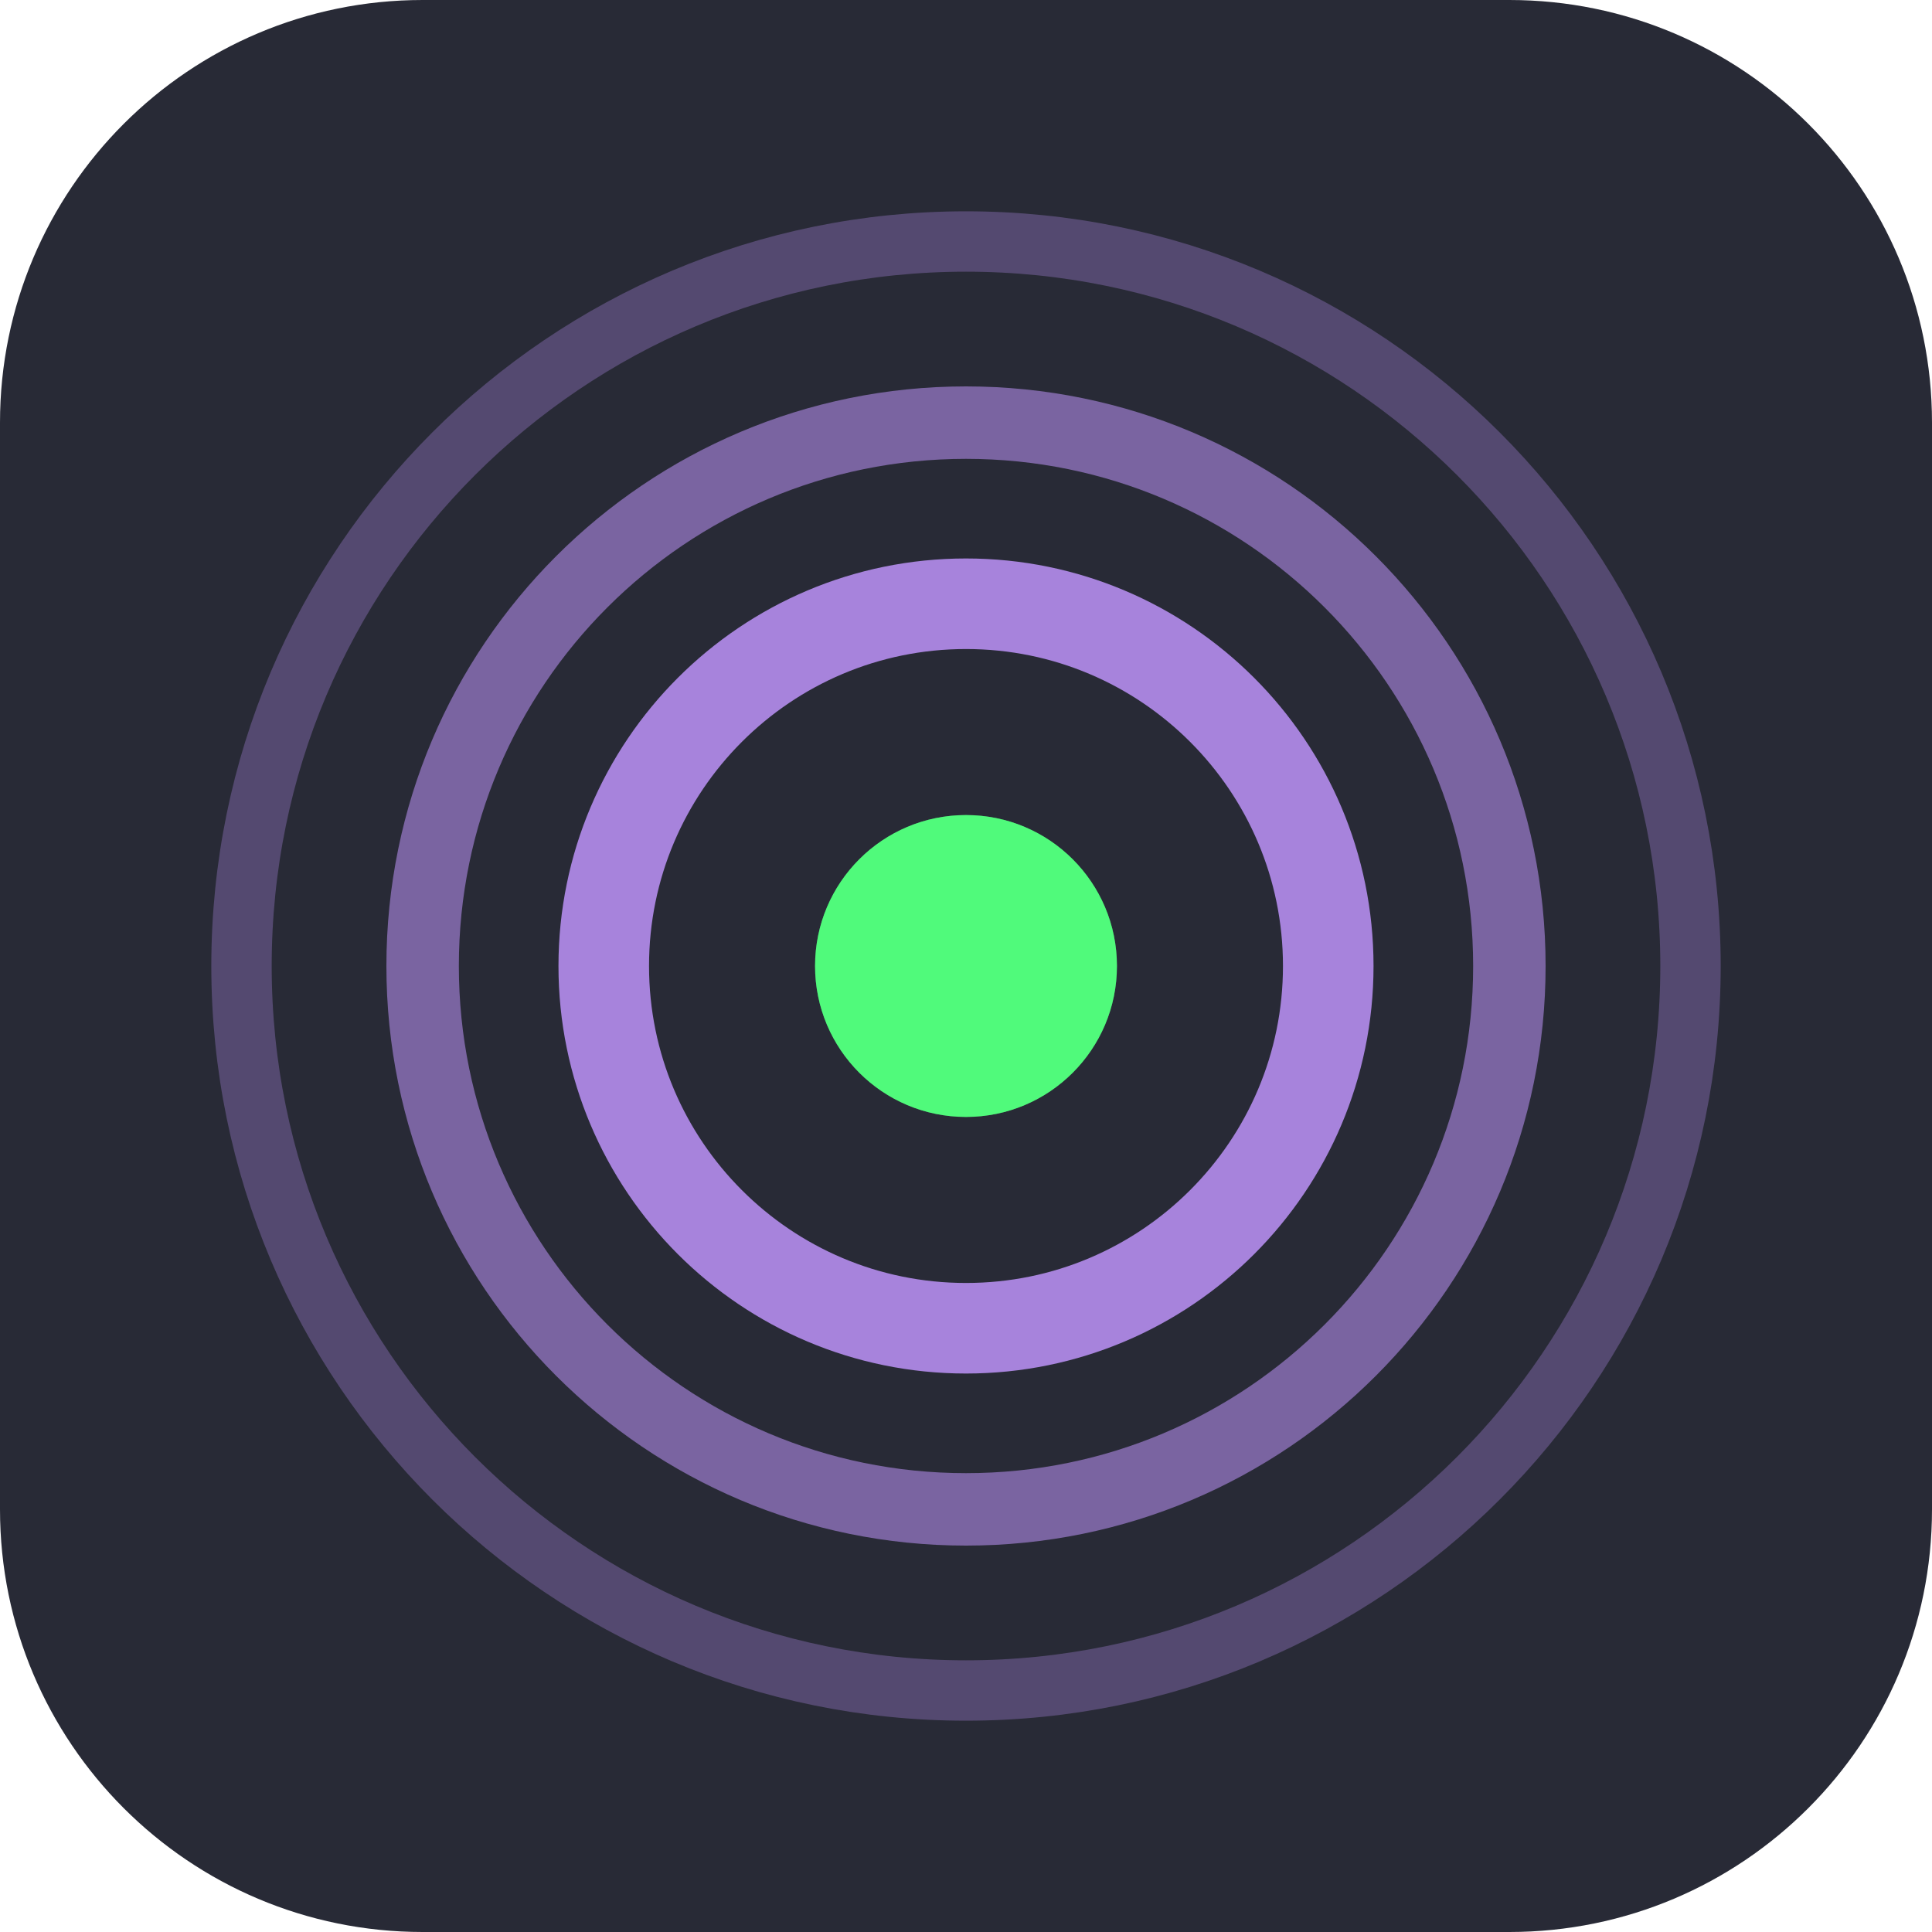
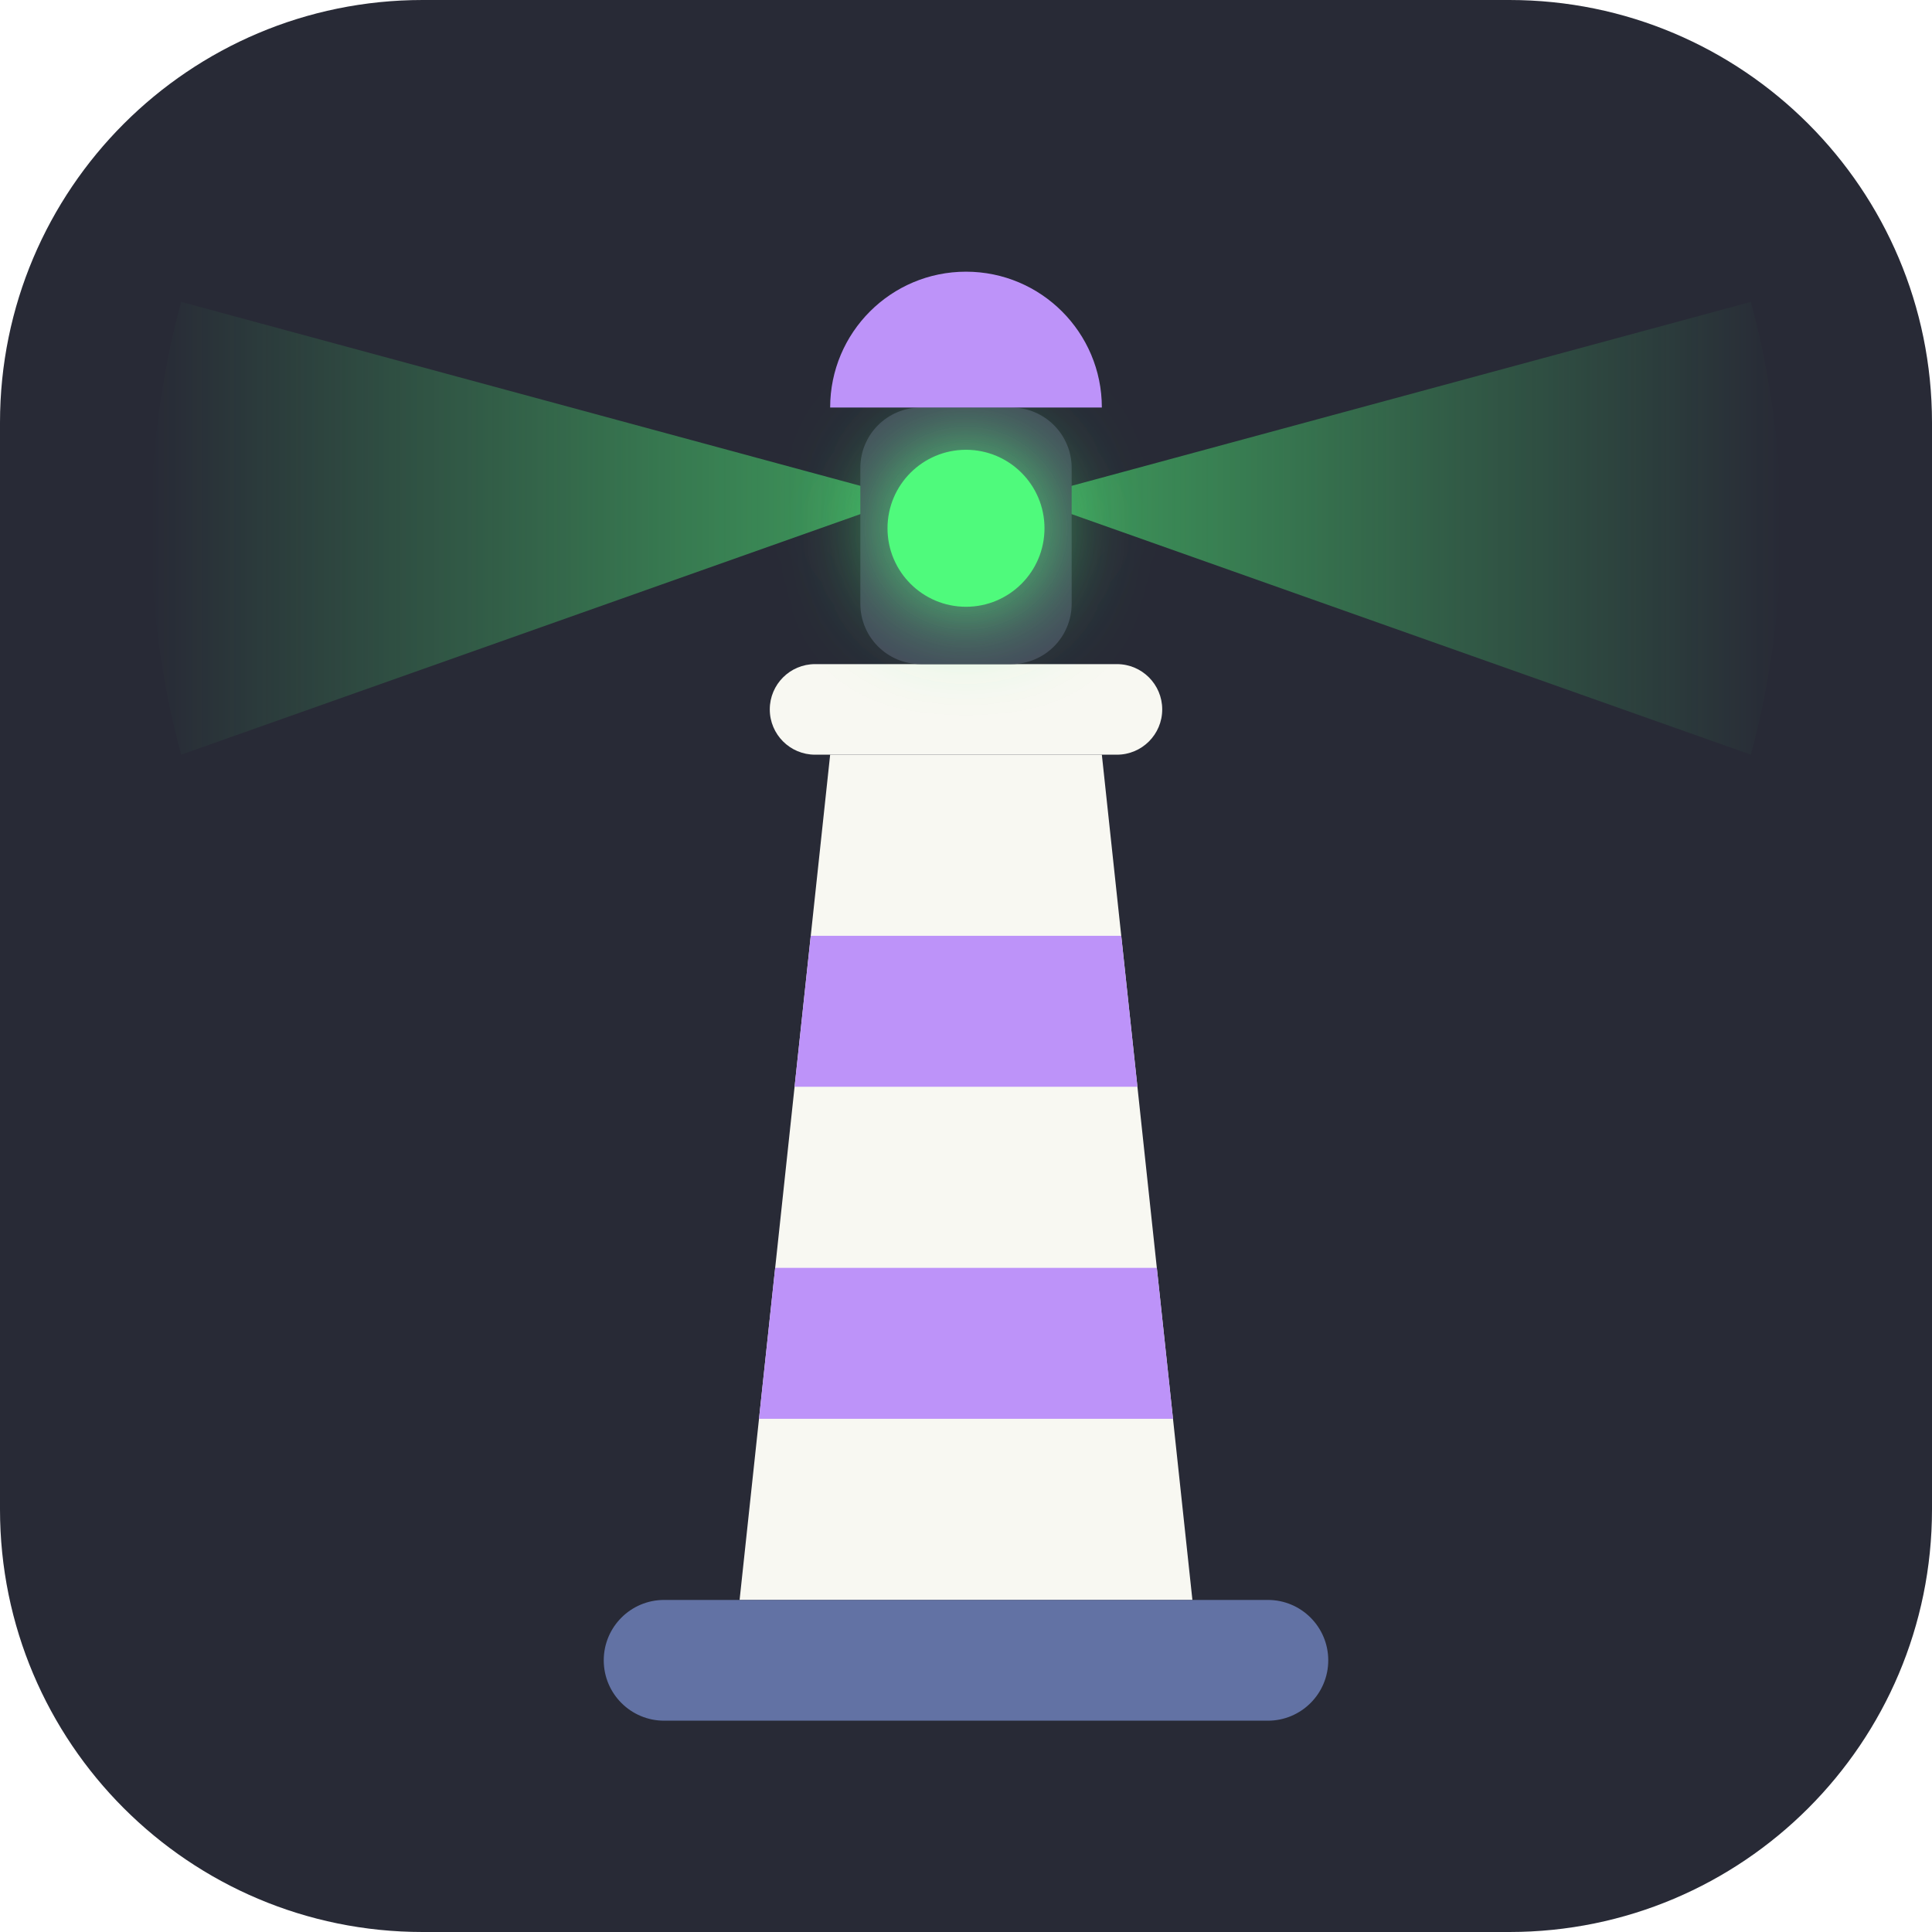
<svg xmlns="http://www.w3.org/2000/svg" viewBox="0 0 64 64" role="img" aria-label="beacon">
+   <defs>
+     <linearGradient id="beamL" x1="1" y1="0" x2="0" y2="0">
+       <stop offset="0" stop-color="#50fa7b" stop-opacity="0.55" />
+       <stop offset="1" stop-color="#50fa7b" stop-opacity="0" />
+     </linearGradient>
+     <linearGradient id="beamR" x1="0" y1="0" x2="1" y2="0">
+       <stop offset="0" stop-color="#50fa7b" stop-opacity="0.55" />
+       <stop offset="1" stop-color="#50fa7b" stop-opacity="0" />
+     </linearGradient>
+     <clipPath id="tower">
+       <path d="M27.5 25 H36.5 L39.5 53 H24.5 Z" />
+     </clipPath>
+     <filter id="glow" x="-80%" y="-80%" width="260%" height="260%">
+       <feGaussianBlur stdDeviation="1.6" result="b" />
+       <feMerge>
+         <feMergeNode in="b" />
+         <feMergeNode in="SourceGraphic" />
+       </feMerge>
+     </filter>
+   </defs>
  <rect width="64" height="64" rx="14" fill="#282a36" />
-   <g transform="translate(32 32)">
-     <circle cx="0" cy="0" r="24" fill="none" stroke="#bd93f9" stroke-width="2" opacity="0.3" />
-     <circle cx="0" cy="0" r="18" fill="none" stroke="#bd93f9" stroke-width="2.4" opacity="0.55" />
-     <circle cx="0" cy="0" r="12" fill="none" stroke="#bd93f9" stroke-width="3" opacity="0.85" />
-     <circle cx="0" cy="0" r="5" fill="#50fa7b" />
-     <circle cx="0" cy="0" r="5" fill="#50fa7b" opacity="0.45">
-       <animate attributeName="r" values="5;9;5" dur="2s" repeatCount="indefinite" />
-       <animate attributeName="opacity" values="0.45;0;0.45" dur="2s" repeatCount="indefinite" />
-     </circle>
+   <path d="M30 16.5 L6 10 Q4 17.5 6 25 Z" fill="url(#beamL)" />
+   <path d="M34 16.5 L58 10 Q60 17.5 58 25 Z" fill="url(#beamR)" />
+   <g clip-path="url(#tower)">
+     <rect x="20" y="24" width="24" height="30" fill="#f8f8f2" />
+     <rect x="20" y="31" width="24" height="5" fill="#bd93f9" />
+     <rect x="20" y="42" width="24" height="5" fill="#bd93f9" />
  </g>
+   <rect x="25.5" y="22" width="13" height="3" rx="1.5" fill="#f8f8f2" />
+   <rect x="28.5" y="13.5" width="7" height="8.5" rx="2" fill="#44475a" />
+   <circle cx="32" cy="17.5" r="2.6" fill="#50fa7b" filter="url(#glow)" />
+   <path d="M27.5 13.5 A4.5 4.5 0 0 1 36.5 13.5 Z" fill="#bd93f9" />
+   <rect x="20" y="53" width="24" height="4" rx="2" fill="#6272a4" />
</svg>
